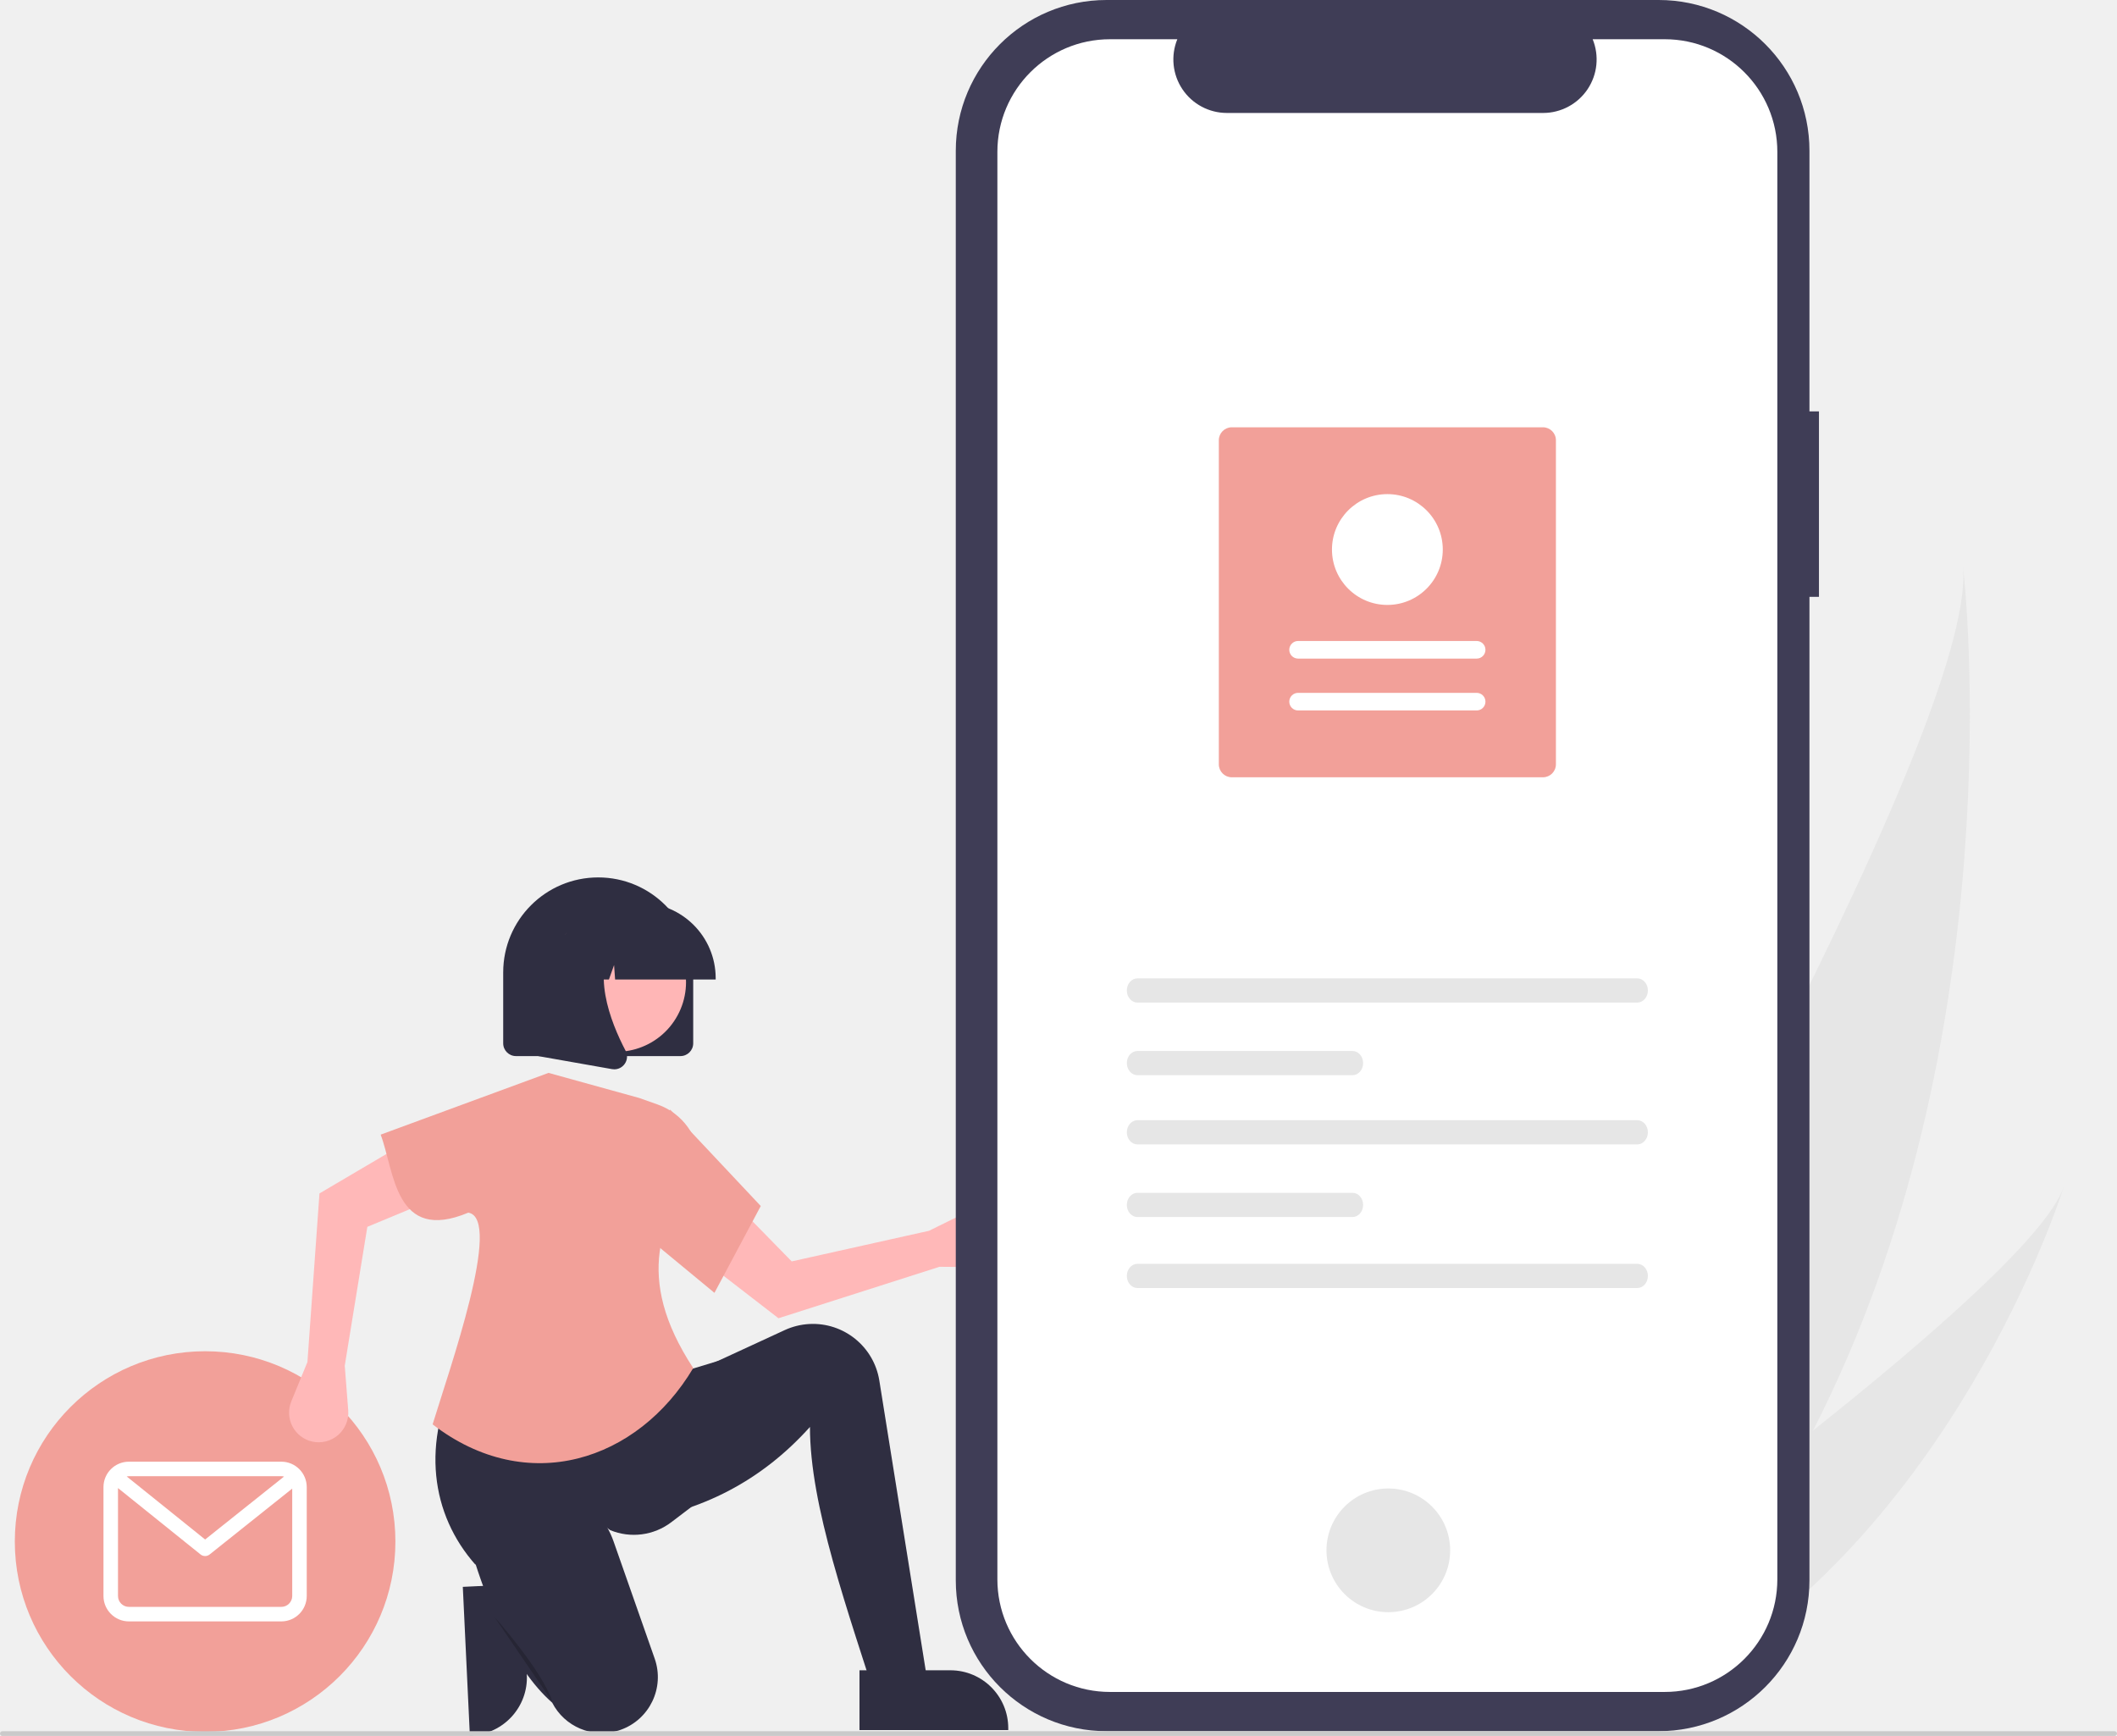
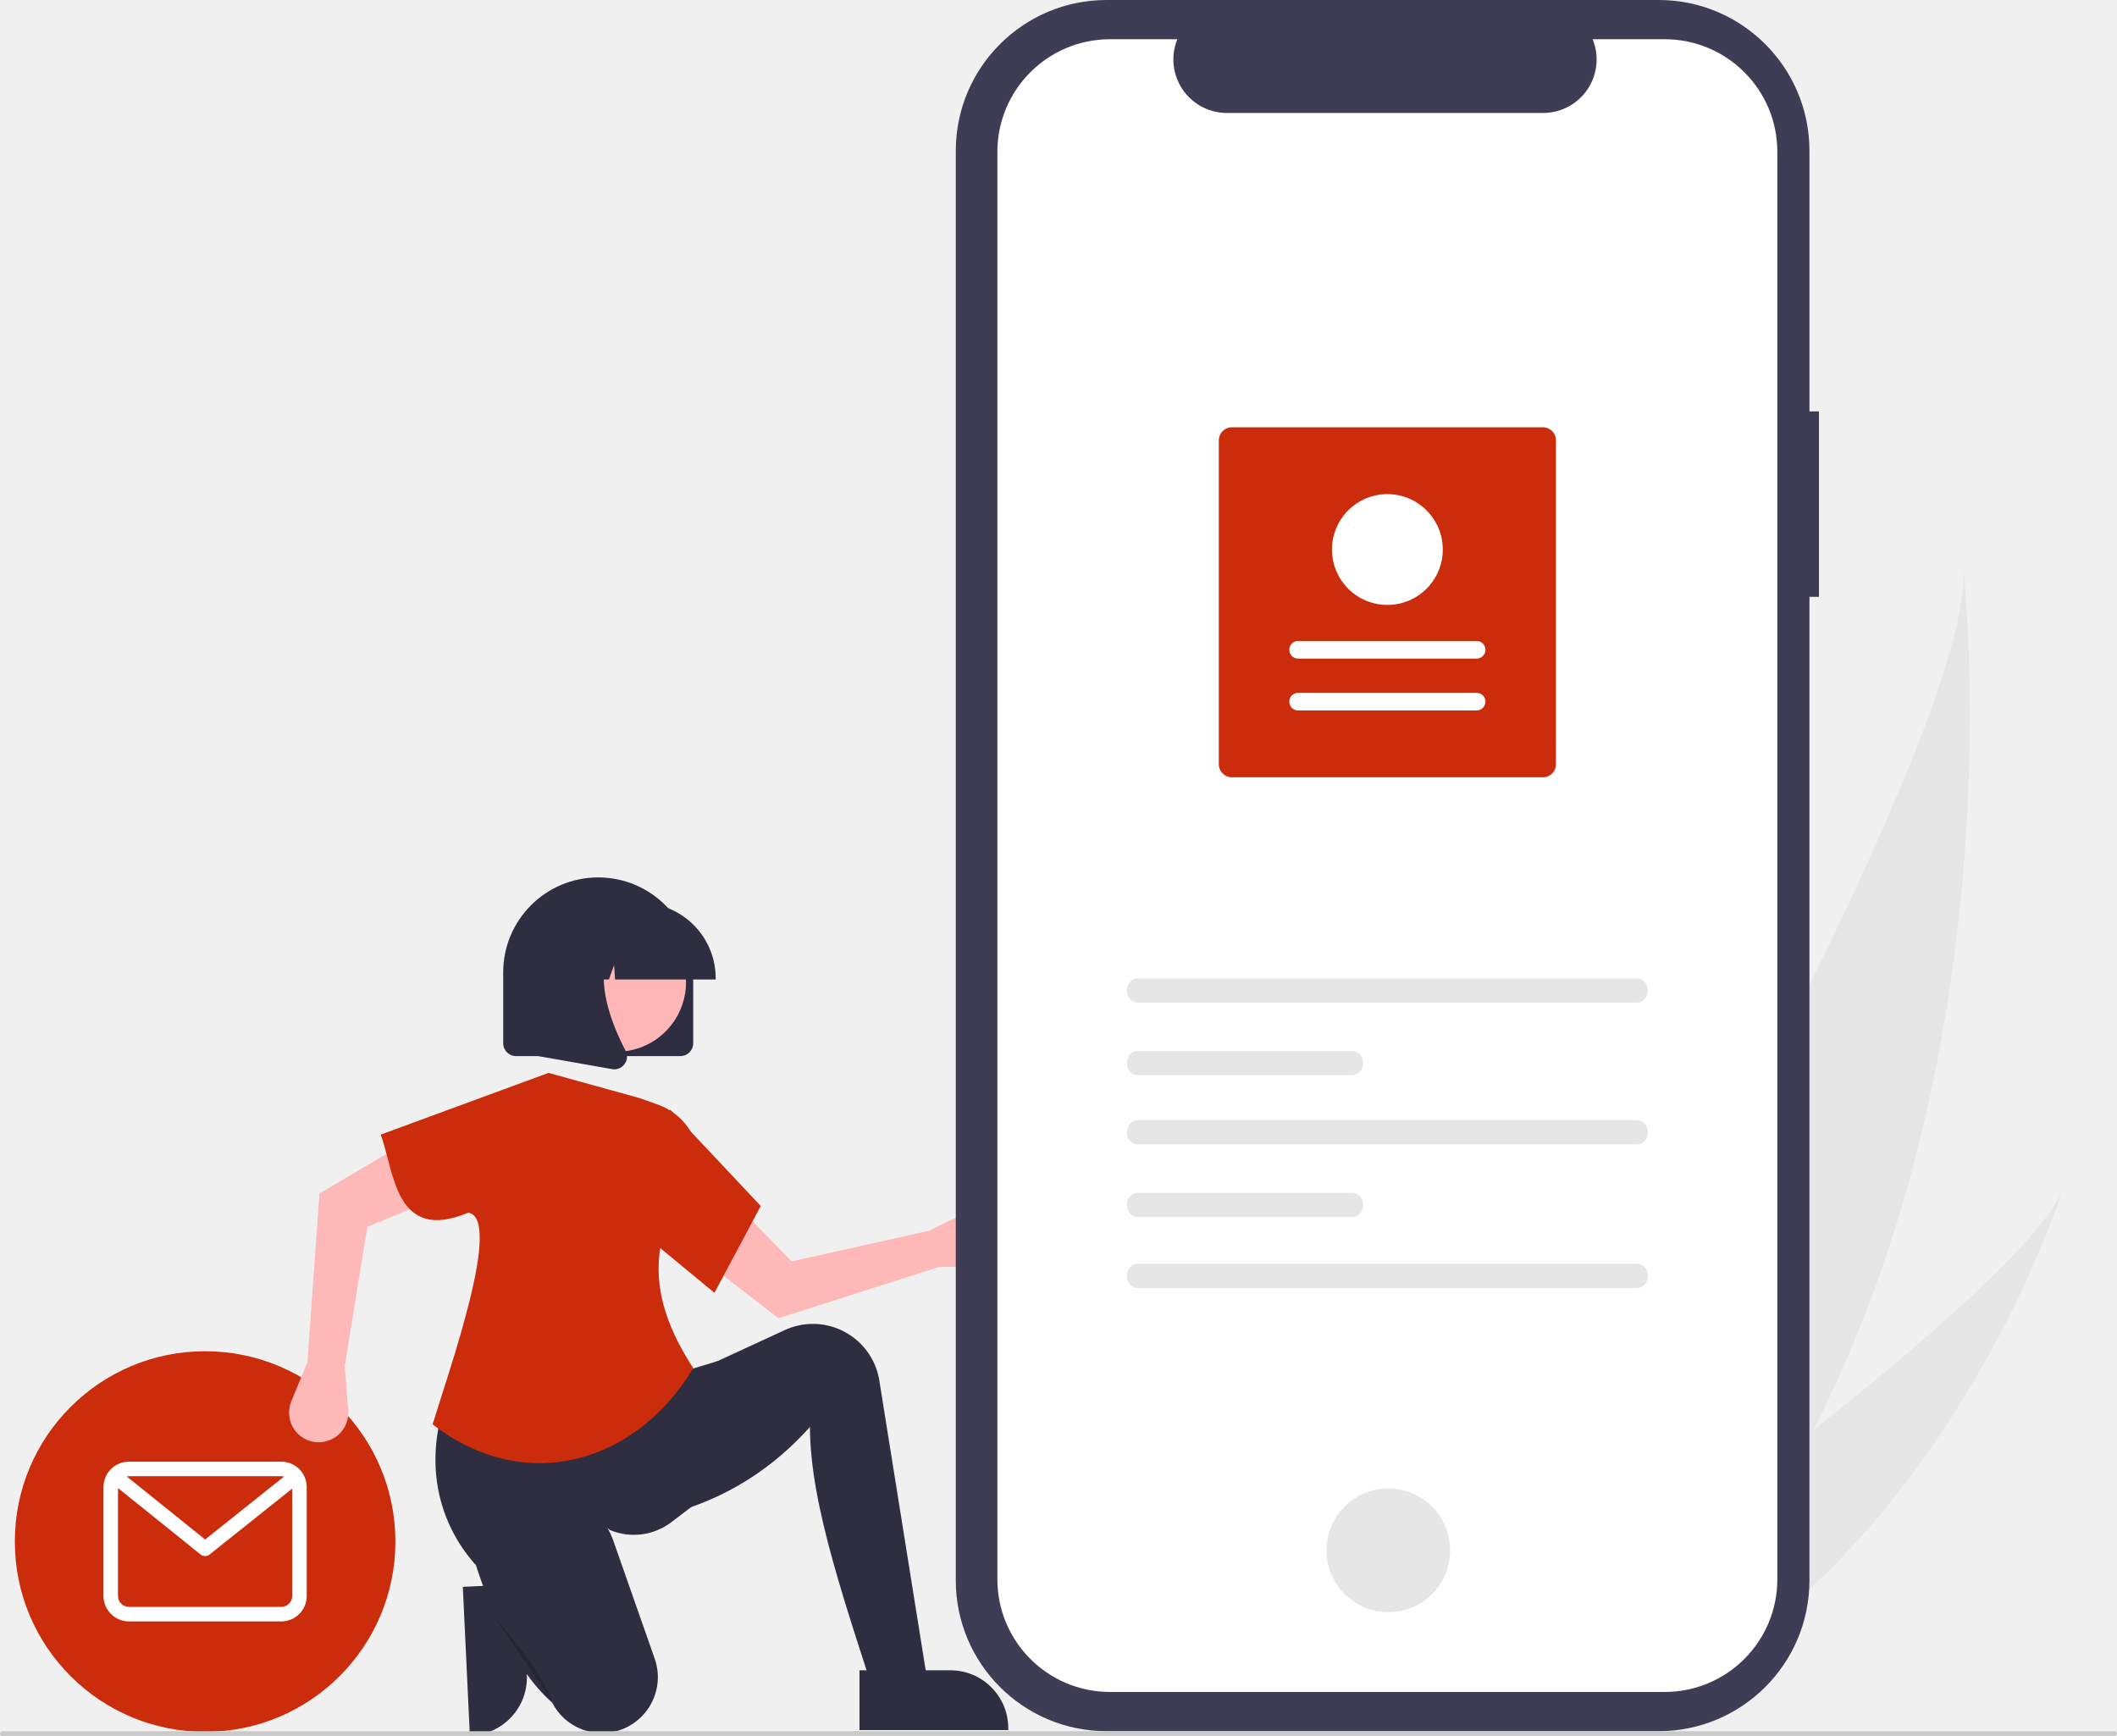
<svg xmlns="http://www.w3.org/2000/svg" data-name="Layer 1" width="890" height="729.787" viewBox="0 0 890 729.787">
  <path d="M374.677,751.016l1.81,38.157 0.0.002a24.345,24.345,0,0,1-23.164,25.469l-.79.037-2.964-62.474Z" transform="translate(-155 -85.10634)" fill="#2f2e41" />
  <path d="M917.171,686.534c-18.173,35.465-41.224,69.764-70.389,100.808-.648.701-1.302,1.384-1.962,2.079l-69.101-32.713c.423-.702.886-1.491,1.385-2.353,29.683-50.787,208.865-360.591,203.203-430.758C980.966,329.384,1002.205,520.765,917.171,686.534Z" transform="translate(-155 -85.10634)" fill="#e6e6e6" />
  <path d="M860.113,793.652c-.967.55-1.959,1.088-2.957,1.608l-51.838-24.541c.725-.514,1.569-1.122,2.539-1.806,15.881-11.403,63.105-45.613,109.314-82.38,49.658-39.511,98.152-81.964,105.354-102.228C1021.062,588.952,975.611,730.202,860.113,793.652Z" transform="translate(-155 -85.10634)" fill="#e6e6e6" />
-   <circle cx="86.23" cy="648.051" r="80" fill="#f2a099" />
+   <circle cx="86.23" cy="648.051" r="80" fill="#ca2c0c" />
  <path d="M273.275,699.586H209.184a10.694,10.694,0,0,0-10.682,10.682v45.779a10.694,10.694,0,0,0,10.682,10.682h64.091A10.694,10.694,0,0,0,283.957,756.046v-45.779A10.694,10.694,0,0,0,273.275,699.586Zm0,6.104a4.559,4.559,0,0,1,1.134.148l-33.172,26.461-32.978-26.515a4.58,4.58,0,0,1,.925-.094Zm0,54.935H209.184a4.583,4.583,0,0,1-4.578-4.578V710.679l34.711,27.909a3.052,3.052,0,0,0,3.815.007l34.72-27.697v45.148A4.583,4.583,0,0,1,273.275,760.624Z" transform="translate(-155 -85.10634)" fill="#fff" />
  <path d="M549.968,617.658l17.9.147a12.454,12.454,0,0,0,12.398-14.43h0a12.454,12.454,0,0,0-17.807-9.191L545.579,602.513l-57.737,12.876-24.735-25.289-14.208,23.401,33.378,25.788Z" transform="translate(-155 -85.10634)" fill="#ffb8b8" />
  <path d="M546.613,802.596l-21.089,4.056c-14.405-45.408-30.013-88.411-30.012-121.67-20.386,22.689-45.667,35.669-75.436,39.746l3.245-50.29,24.334-12.978,37.243-17.189a28.281,28.281,0,0,1,10.365-2.564h0a28.281,28.281,0,0,1,29.412,23.773Z" transform="translate(-155 -85.10634)" fill="#2f2e41" />
  <path d="M445.627,718.644l-8.406,6.388a26.031,26.031,0,0,1-25.662,3.345h0C387.484,710.331,370.38,715.655,354.878,742.894c-18.594-20.985-23.182-51.295-6.587-82.651L440.355,662.27l18.656-5.678Z" transform="translate(-155 -85.10634)" fill="#2f2e41" />
  <path d="M414.967,812.623h0a23.507,23.507,0,0,1-27.82-11.721c-8.274-7.287-15.255-17.721-21.309-30.409a235.353,235.353,0,0,1-11.167-28.683c-4.19-12.94,2.816-27.077,15.855-30.948q.582-.173,1.177-.326c17.406-4.469,35.281,5.571,41.231,22.528l17.301,49.308a23.507,23.507,0,0,1-14.398,29.964Q415.404,812.488,414.967,812.623Z" transform="translate(-155 -85.10634)" fill="#2f2e41" />
  <path d="M362.891,764.878s20.278,22.712,24.334,35.69" transform="translate(-155 -85.10634)" opacity="0.2" style="isolation:isolate" />
  <path d="M284.244,657.693l-6.787,16.564a12.454,12.454,0,0,0,8.791,16.872h0a12.454,12.454,0,0,0,15.149-13.118l-1.462-18.767,9.496-58.388,32.669-13.57-16.448-21.885L289.309,586.811Z" transform="translate(-155 -85.10634)" fill="#ffb8b8" />
-   <path d="M446.438,660.242c-23.306,39.147-69.767,54.306-109.56,23.652,7-23,29.6-86.567,15-89-31,13-31.045-17.523-36.843-32.799l70.569-25.956,38.123,10.545,7.815,2.773a26.42,26.42,0,0,1,17.582,24.537C433.109,597.129,421.254,621.809,446.438,660.242Z" transform="translate(-155 -85.10634)" fill="#f2a099" />
-   <path d="M455.361,628.608,427.377,605.491l9.328-53.94,38.123,40.557Z" transform="translate(-155 -85.10634)" fill="#f2a099" />
-   <path id="bc7f4772-a479-43ba-84b6-0038831d0625-530" data-name="b82a9922-ead1-40af-af3b-f133b244cde7" d="M919.705,258.051h-4v-109.545a63.4,63.4,0,0,0-63.4-63.4h-232.087a63.4,63.4,0,0,0-63.4,63.4v600.974a63.4,63.4,0,0,0,63.4,63.4H852.303a63.4,63.4,0,0,0,63.4-63.4V336.027h4Z" transform="translate(-155 -85.10634)" fill="#3f3d56" />
-   <path id="e7549b14-e146-4c1f-8b4f-7638ef62aaf0-531" data-name="b2a7827b-2d2c-407d-93be-35e4c67116bc" d="M854.862,101.599h-30.295a22.495,22.495,0,0,1-20.828,30.994h-132.959a22.495,22.495,0,0,1-20.827-30.991h-28.3a47.348,47.348,0,0,0-47.348,47.348v600.089a47.348,47.348,0,0,0,47.348,47.348H854.854a47.348,47.348,0,0,0,47.348-47.348v-0h0V148.947a47.348,47.348,0,0,0-47.348-47.348h.009Z" transform="translate(-155 -85.10634)" fill="#fff" />
+   <path d="M446.438,660.242c-23.306,39.147-69.767,54.306-109.56,23.652,7-23,29.6-86.567,15-89-31,13-31.045-17.523-36.843-32.799l70.569-25.956,38.123,10.545,7.815,2.773a26.42,26.42,0,0,1,17.582,24.537C433.109,597.129,421.254,621.809,446.438,660.242Z" transform="translate(-155 -85.10634)" fill="#ca2c0c" />
+   <path d="M455.361,628.608,427.377,605.491l9.328-53.94,38.123,40.557Z" transform="translate(-155 -85.10634)" fill="#ca2c0c" />
+   <path id="bc7f4772-a479-43ba-84b6-0038831d0625-904" data-name="b82a9922-ead1-40af-af3b-f133b244cde7" d="M919.705,258.051h-4v-109.545a63.4,63.4,0,0,0-63.4-63.4h-232.087a63.4,63.4,0,0,0-63.4,63.4v600.974a63.4,63.4,0,0,0,63.4,63.4H852.303a63.4,63.4,0,0,0,63.4-63.4V336.027h4Z" transform="translate(-155 -85.10634)" fill="#3f3d56" />
+   <path id="e7549b14-e146-4c1f-8b4f-7638ef62aaf0-905" data-name="b2a7827b-2d2c-407d-93be-35e4c67116bc" d="M854.862,101.599h-30.295a22.495,22.495,0,0,1-20.828,30.994h-132.959a22.495,22.495,0,0,1-20.827-30.991h-28.3a47.348,47.348,0,0,0-47.348,47.348v600.089a47.348,47.348,0,0,0,47.348,47.348H854.854a47.348,47.348,0,0,0,47.348-47.348v-0h0V148.947a47.348,47.348,0,0,0-47.348-47.348h.009Z" transform="translate(-155 -85.10634)" fill="#fff" />
  <circle id="f4a12a6a-3235-4aa9-87a4-fdfa38e5097e" data-name="e6b07811-3d0f-4972-ba4c-46b0c6566e33" cx="583.658" cy="651.746" r="26" fill="#e6e6e6" />
  <path d="M633.182,496.405c-2.458,0-4.458,2.283-4.458,5.088s2,5.088,4.458,5.088H843.325c2.458,0,4.458-2.283,4.458-5.088s-2-5.088-4.458-5.088Z" transform="translate(-155 -85.10634)" fill="#e6e6e6" />
  <path d="M633.182,616.405c-2.458,0-4.458,2.283-4.458,5.088s2,5.088,4.458,5.088H843.325c2.458,0,4.458-2.283,4.458-5.088s-2-5.088-4.458-5.088Z" transform="translate(-155 -85.10634)" fill="#e6e6e6" />
  <path d="M633.182,526.932c-2.458,0-4.458,2.283-4.458,5.088s2,5.088,4.458,5.088h90.425c2.458,0,4.458-2.283,4.458-5.088s-2-5.088-4.458-5.088Z" transform="translate(-155 -85.10634)" fill="#e6e6e6" />
  <path d="M633.182,556.03c-2.458,0-4.458,2.283-4.458,5.088s2,5.088,4.458,5.088H843.325c2.458,0,4.458-2.283,4.458-5.088s-2-5.088-4.458-5.088Z" transform="translate(-155 -85.10634)" fill="#e6e6e6" />
  <path d="M633.182,586.558c-2.458,0-4.458,2.283-4.458,5.088s2,5.088,4.458,5.088h90.425c2.458,0,4.458-2.283,4.458-5.088s-2-5.088-4.458-5.088Z" transform="translate(-155 -85.10634)" fill="#e6e6e6" />
-   <path d="M672.853,264.733H803.667a5.457,5.457,0,0,1,5.451,5.451V406.421a5.457,5.457,0,0,1-5.451,5.451H672.853a5.457,5.457,0,0,1-5.451-5.451V270.184A5.457,5.457,0,0,1,672.853,264.733Z" transform="translate(-155 -85.10634)" fill="#f2a099" />
+   <path d="M672.853,264.733H803.667a5.457,5.457,0,0,1,5.451,5.451V406.421a5.457,5.457,0,0,1-5.451,5.451H672.853a5.457,5.457,0,0,1-5.451-5.451V270.184A5.457,5.457,0,0,1,672.853,264.733Z" transform="translate(-155 -85.10634)" fill="#ca2c0c" />
  <path d="M775.793,383.777a3.7,3.7,0,1,0,.004-7.401H700.727a3.7,3.7,0,1,0-.004,7.401H775.793Z" transform="translate(-155 -85.10634)" fill="#fff" />
  <path d="M775.793,361.975a3.7,3.7,0,0,0,0-7.401H700.727a3.7,3.7,0,1,0-.004,7.401H775.793Z" transform="translate(-155 -85.10634)" fill="#fff" />
  <path d="M738.26,292.828a23.293,23.293,0,1,1-23.293,23.293v0A23.319,23.319,0,0,1,738.26,292.828Z" transform="translate(-155 -85.10634)" fill="#fff" />
  <path d="M441.064,529.077H371.914a5.371,5.371,0,0,1-5.365-5.365V493.906a39.94,39.94,0,1,1,79.88,0v29.806A5.371,5.371,0,0,1,441.064,529.077Z" transform="translate(-155 -85.10634)" fill="#2f2e41" />
  <circle cx="414.124" cy="497.999" r="29.283" transform="translate(-376.4859 537.3971) rotate(-61.33682)" fill="#ffb6b6" />
  <path d="M455.878,496.886H413.595l-.434-6.071-2.168,6.071h-6.511l-.859-12.032-4.297,12.032h-12.598V496.29a31.63,31.63,0,0,1,31.594-31.594h5.961A31.63,31.63,0,0,1,455.878,496.29Z" transform="translate(-155 -85.10634)" fill="#2f2e41" />
  <path d="M413.248,534.64a5.481,5.481,0,0,1-.949-.084l-30.962-5.463V477.923h34.083l-.844.984c-11.74,13.692-2.895,35.894,3.422,47.91a5.286,5.286,0,0,1-.42,5.612A5.344,5.344,0,0,1,413.248,534.64Z" transform="translate(-155 -85.10634)" fill="#2f2e41" />
  <path d="M516.333,787.282l38.2-.002h.002A24.345,24.345,0,0,1,578.878,811.624v.791l-62.544.002Z" transform="translate(-155 -85.10634)" fill="#2f2e41" />
  <path d="M1044,814.894H156a1,1,0,0,1,0-2h888a1,1,0,0,1,0,2Z" transform="translate(-155 -85.10634)" fill="#cacaca" />
</svg>
